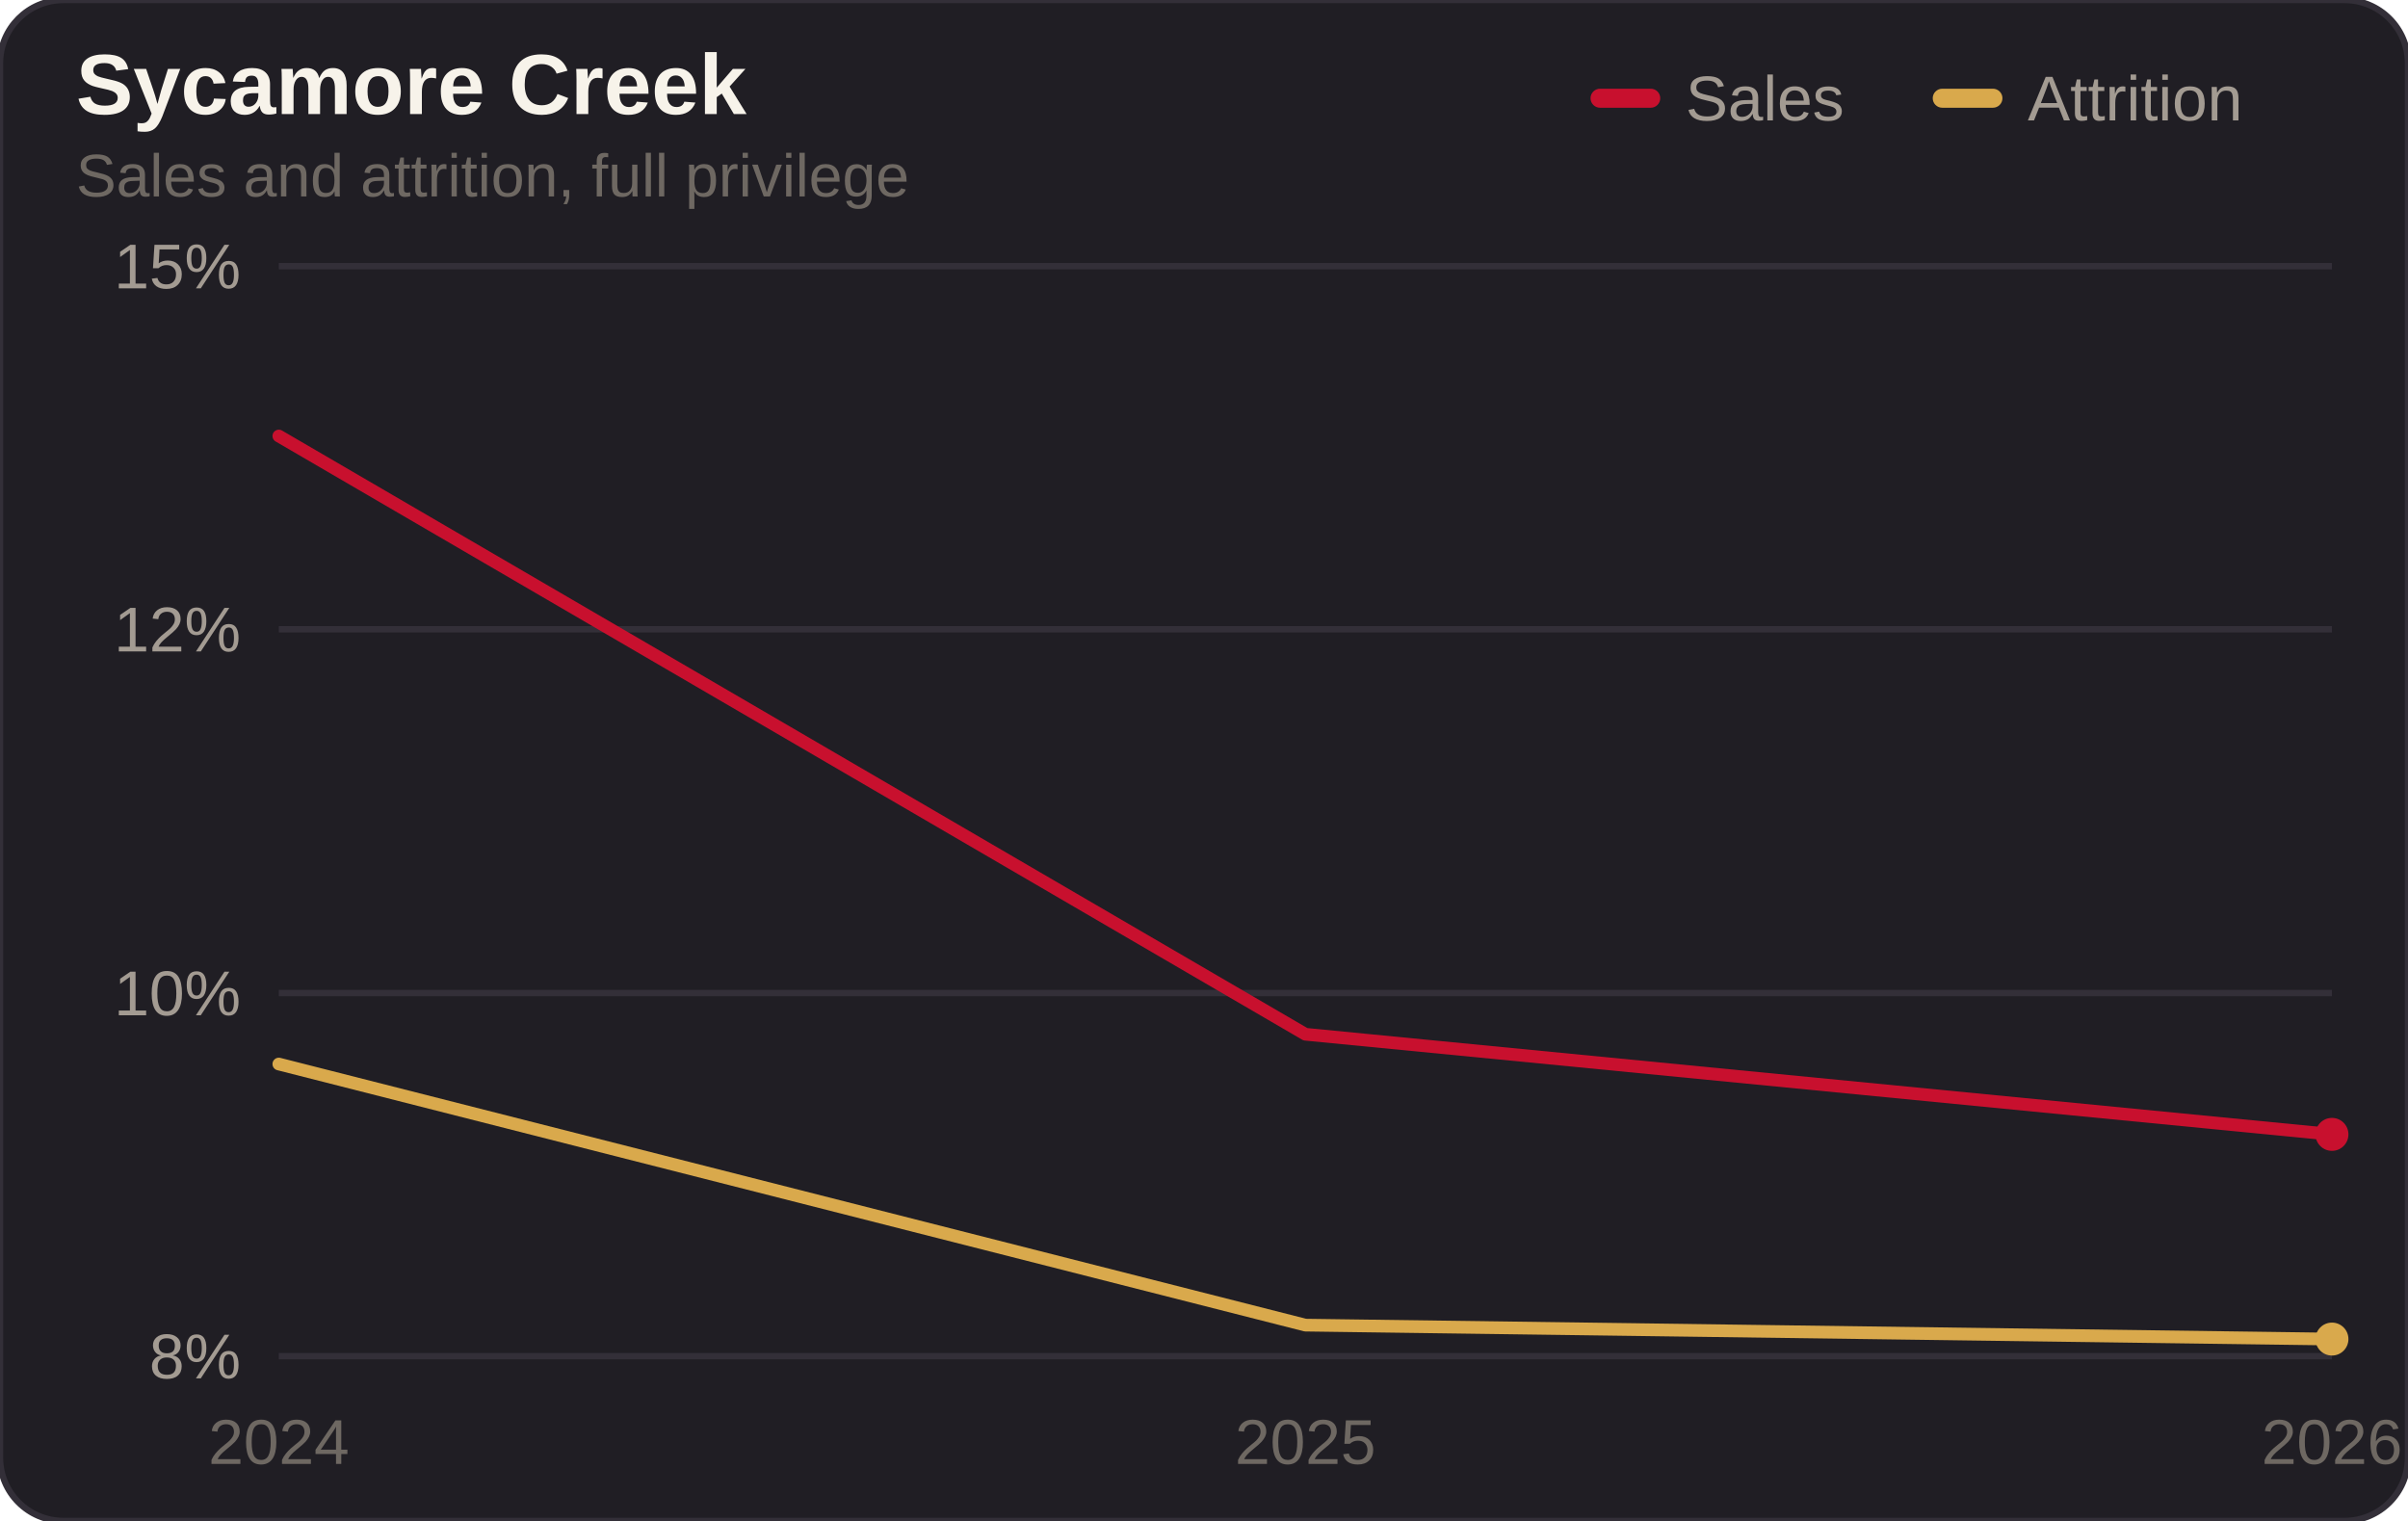
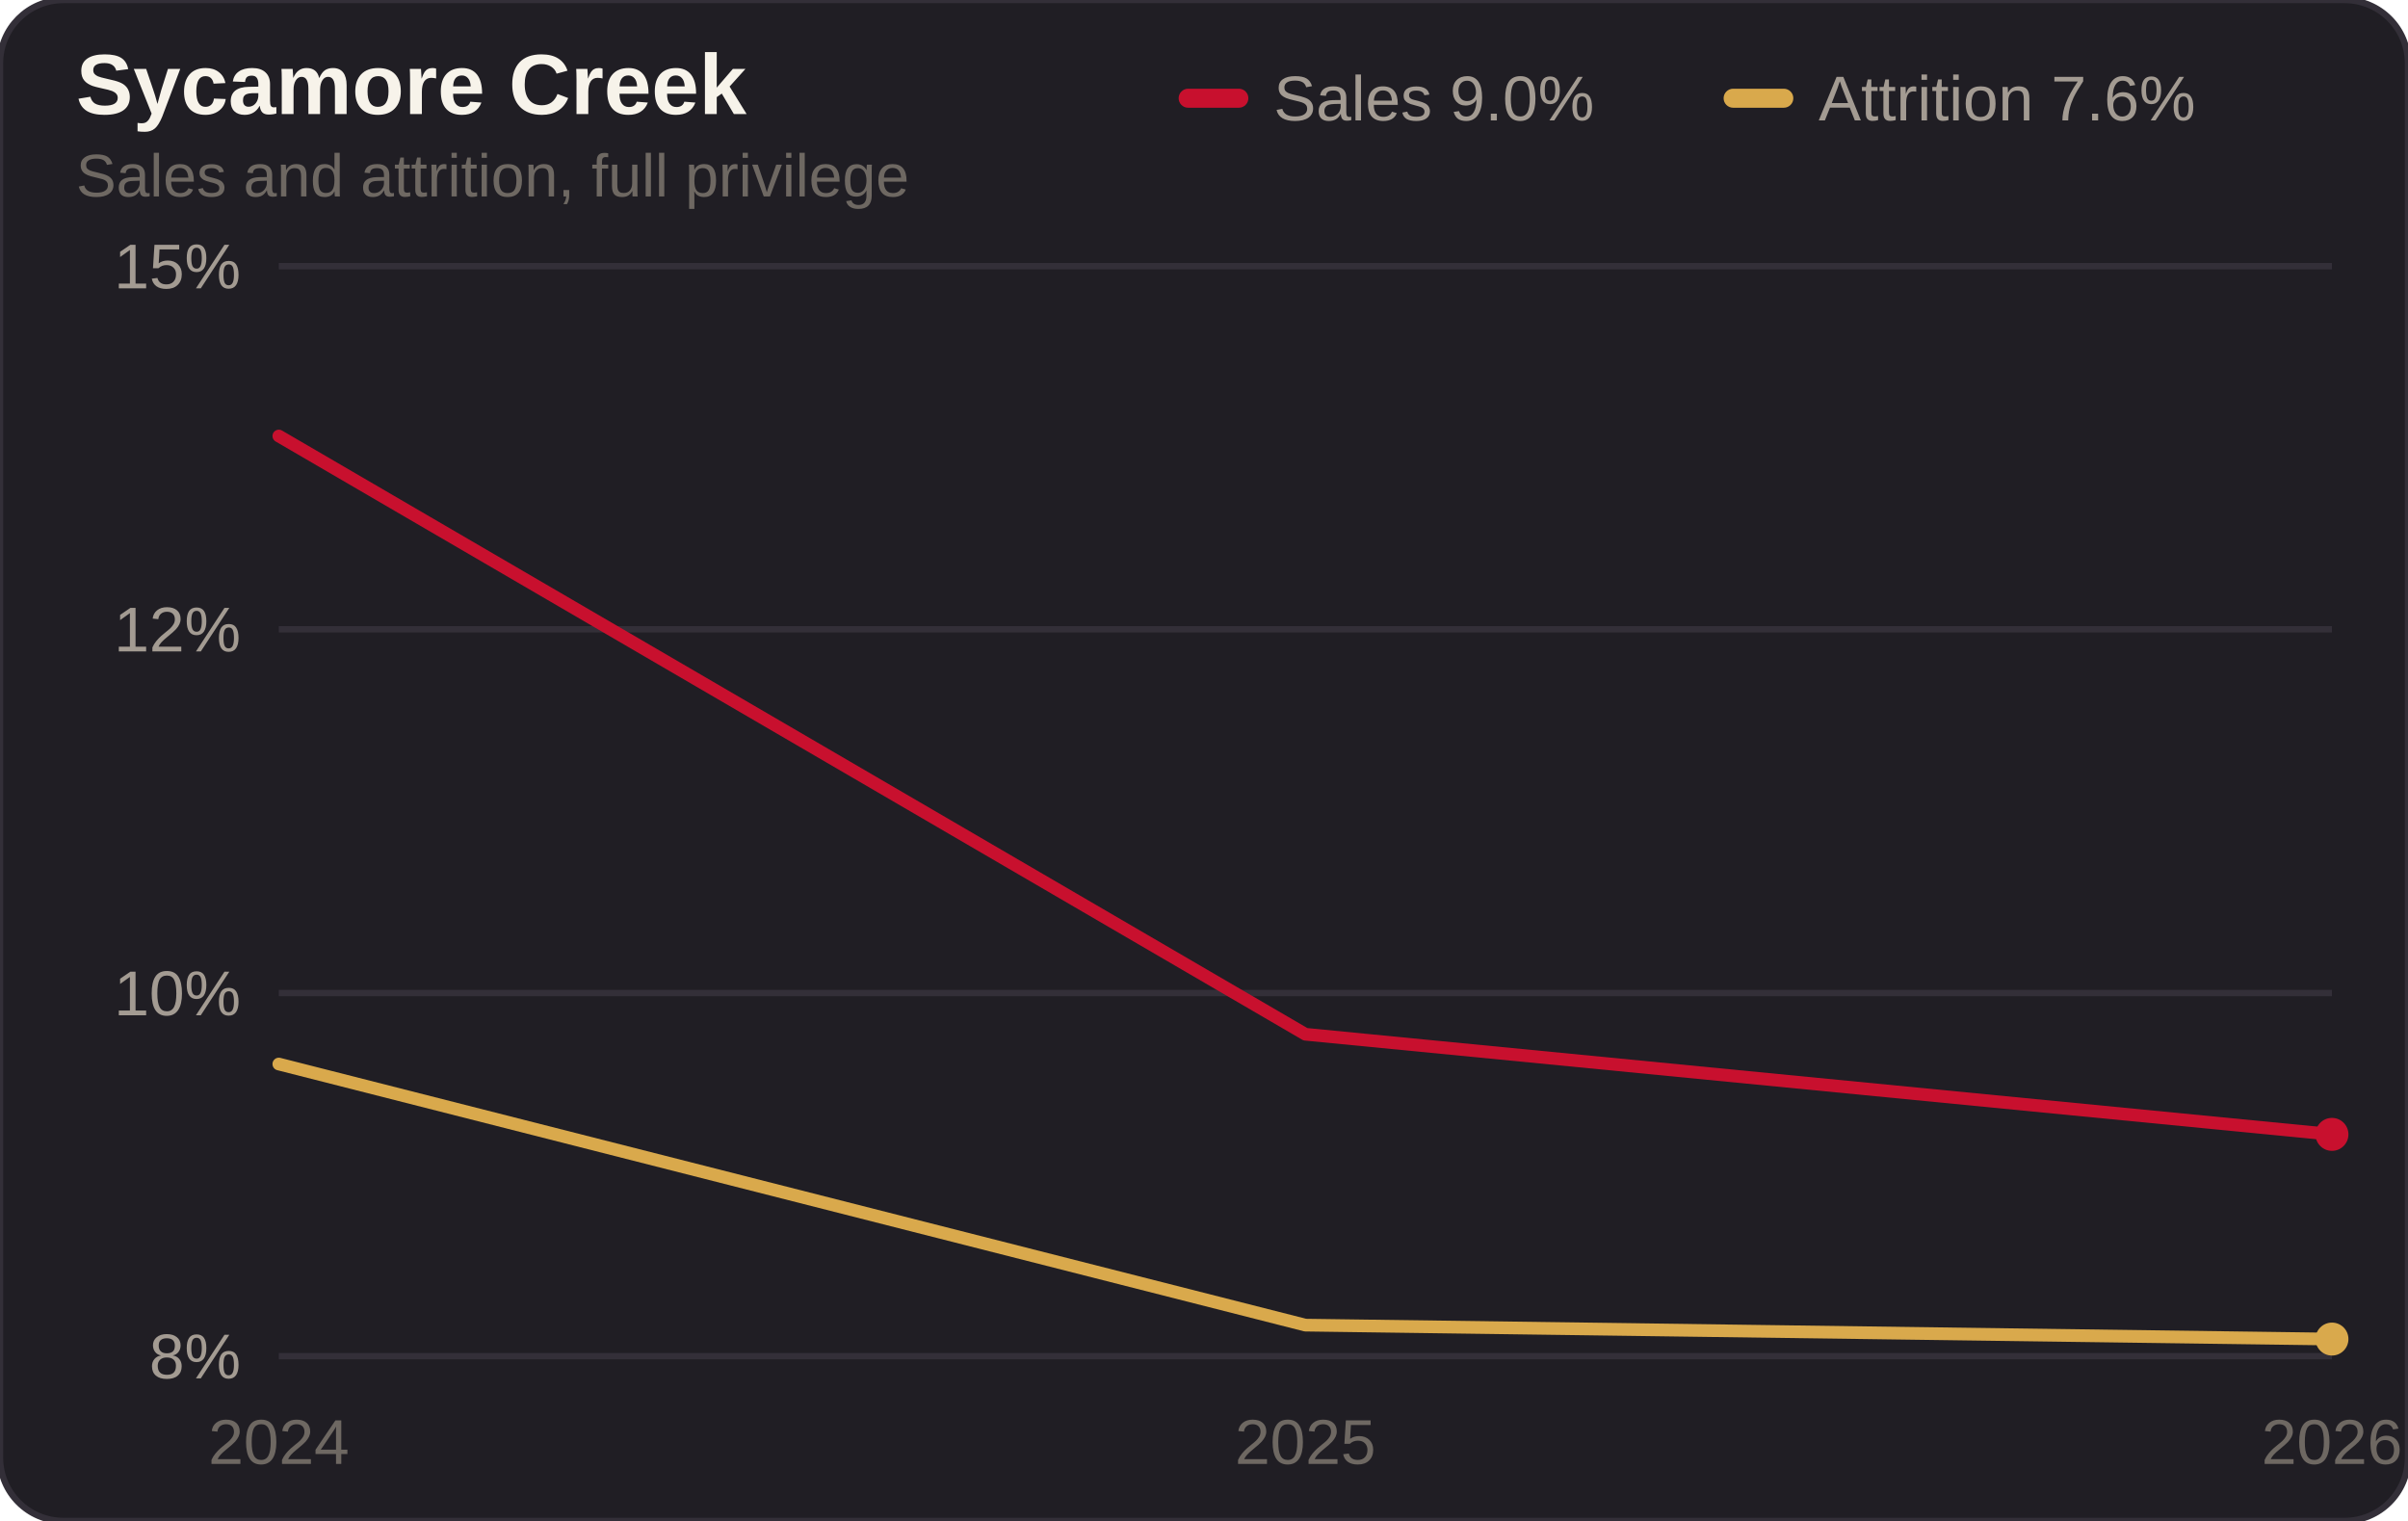
<svg xmlns="http://www.w3.org/2000/svg" viewBox="0 0 380 240" width="380" height="240" role="img" aria-label="Sycamore Creek, Sales and attrition, full privilege">
  <rect width="380" height="240" rx="10" fill="#201E24" stroke="#332F38" />
  <text x="12" y="18" fill="#F7F3EA" font-family="system-ui, -apple-system, 'Helvetica Neue', Arial, sans-serif" font-size="13.5" font-weight="700">Sycamore Creek</text>
  <text x="12" y="31" fill="#6E6862" font-family="system-ui, -apple-system, 'Helvetica Neue', Arial, sans-serif" font-size="9.5">Sales and attrition, full privilege</text>
  <line x1="44" y1="214.0" x2="368" y2="214.0" stroke="#332F38" stroke-width="1" />
  <text x="38" y="217.5" fill="#A39B92" font-family="system-ui, -apple-system, 'Helvetica Neue', Arial, sans-serif" font-size="10" text-anchor="end">8%</text>
  <line x1="44" y1="156.7" x2="368" y2="156.7" stroke="#332F38" stroke-width="1" />
  <text x="38" y="160.2" fill="#A39B92" font-family="system-ui, -apple-system, 'Helvetica Neue', Arial, sans-serif" font-size="10" text-anchor="end">10%</text>
  <line x1="44" y1="99.3" x2="368" y2="99.3" stroke="#332F38" stroke-width="1" />
  <text x="38" y="102.8" fill="#A39B92" font-family="system-ui, -apple-system, 'Helvetica Neue', Arial, sans-serif" font-size="10" text-anchor="end">12%</text>
  <line x1="44" y1="42.0" x2="368" y2="42.0" stroke="#332F38" stroke-width="1" />
  <text x="38" y="45.5" fill="#A39B92" font-family="system-ui, -apple-system, 'Helvetica Neue', Arial, sans-serif" font-size="10" text-anchor="end">15%</text>
  <text x="44.0" y="231" fill="#6E6862" font-family="system-ui, -apple-system, 'Helvetica Neue', Arial, sans-serif" font-size="10" text-anchor="middle">2024</text>
  <text x="206.0" y="231" fill="#6E6862" font-family="system-ui, -apple-system, 'Helvetica Neue', Arial, sans-serif" font-size="10" text-anchor="middle">2025</text>
  <text x="368.0" y="231" fill="#6E6862" font-family="system-ui, -apple-system, 'Helvetica Neue', Arial, sans-serif" font-size="10" text-anchor="middle">2026</text>
  <path d="M44.0,68.8 L206.0,163.2 L368.0,179.0" fill="none" stroke="#C8102E" stroke-width="2" stroke-linejoin="round" stroke-linecap="round" />
  <circle cx="368.0" cy="179.0" r="2.6" fill="#C8102E" />
  <path d="M44.0,167.9 L206.0,209.1 L368.0,211.3" fill="none" stroke="#D9A94C" stroke-width="2" stroke-linejoin="round" stroke-linecap="round" />
  <circle cx="368.0" cy="211.3" r="2.6" fill="#D9A94C" />
-   <rect x="251.0" y="14" width="11" height="3" rx="1.5" fill="#C8102E" />
-   <text x="266.0" y="19" fill="#A39B92" font-family="system-ui, -apple-system, 'Helvetica Neue', Arial, sans-serif" font-size="10">Sales</text>
-   <rect x="305.0" y="14" width="11" height="3" rx="1.5" fill="#D9A94C" />
-   <text x="320.0" y="19" fill="#A39B92" font-family="system-ui, -apple-system, 'Helvetica Neue', Arial, sans-serif" font-size="10">Attrition</text>
+   <rect x="186.0" y="14" width="11" height="3" rx="1.5" fill="#C8102E" />
+   <text x="201.0" y="19" fill="#A39B92" font-family="system-ui, -apple-system, 'Helvetica Neue', Arial, sans-serif" font-size="10">Sales  9.0%</text>
+   <rect x="272.0" y="14" width="11" height="3" rx="1.5" fill="#D9A94C" />
+   <text x="287.0" y="19" fill="#A39B92" font-family="system-ui, -apple-system, 'Helvetica Neue', Arial, sans-serif" font-size="10">Attrition  7.6%</text>
</svg>
